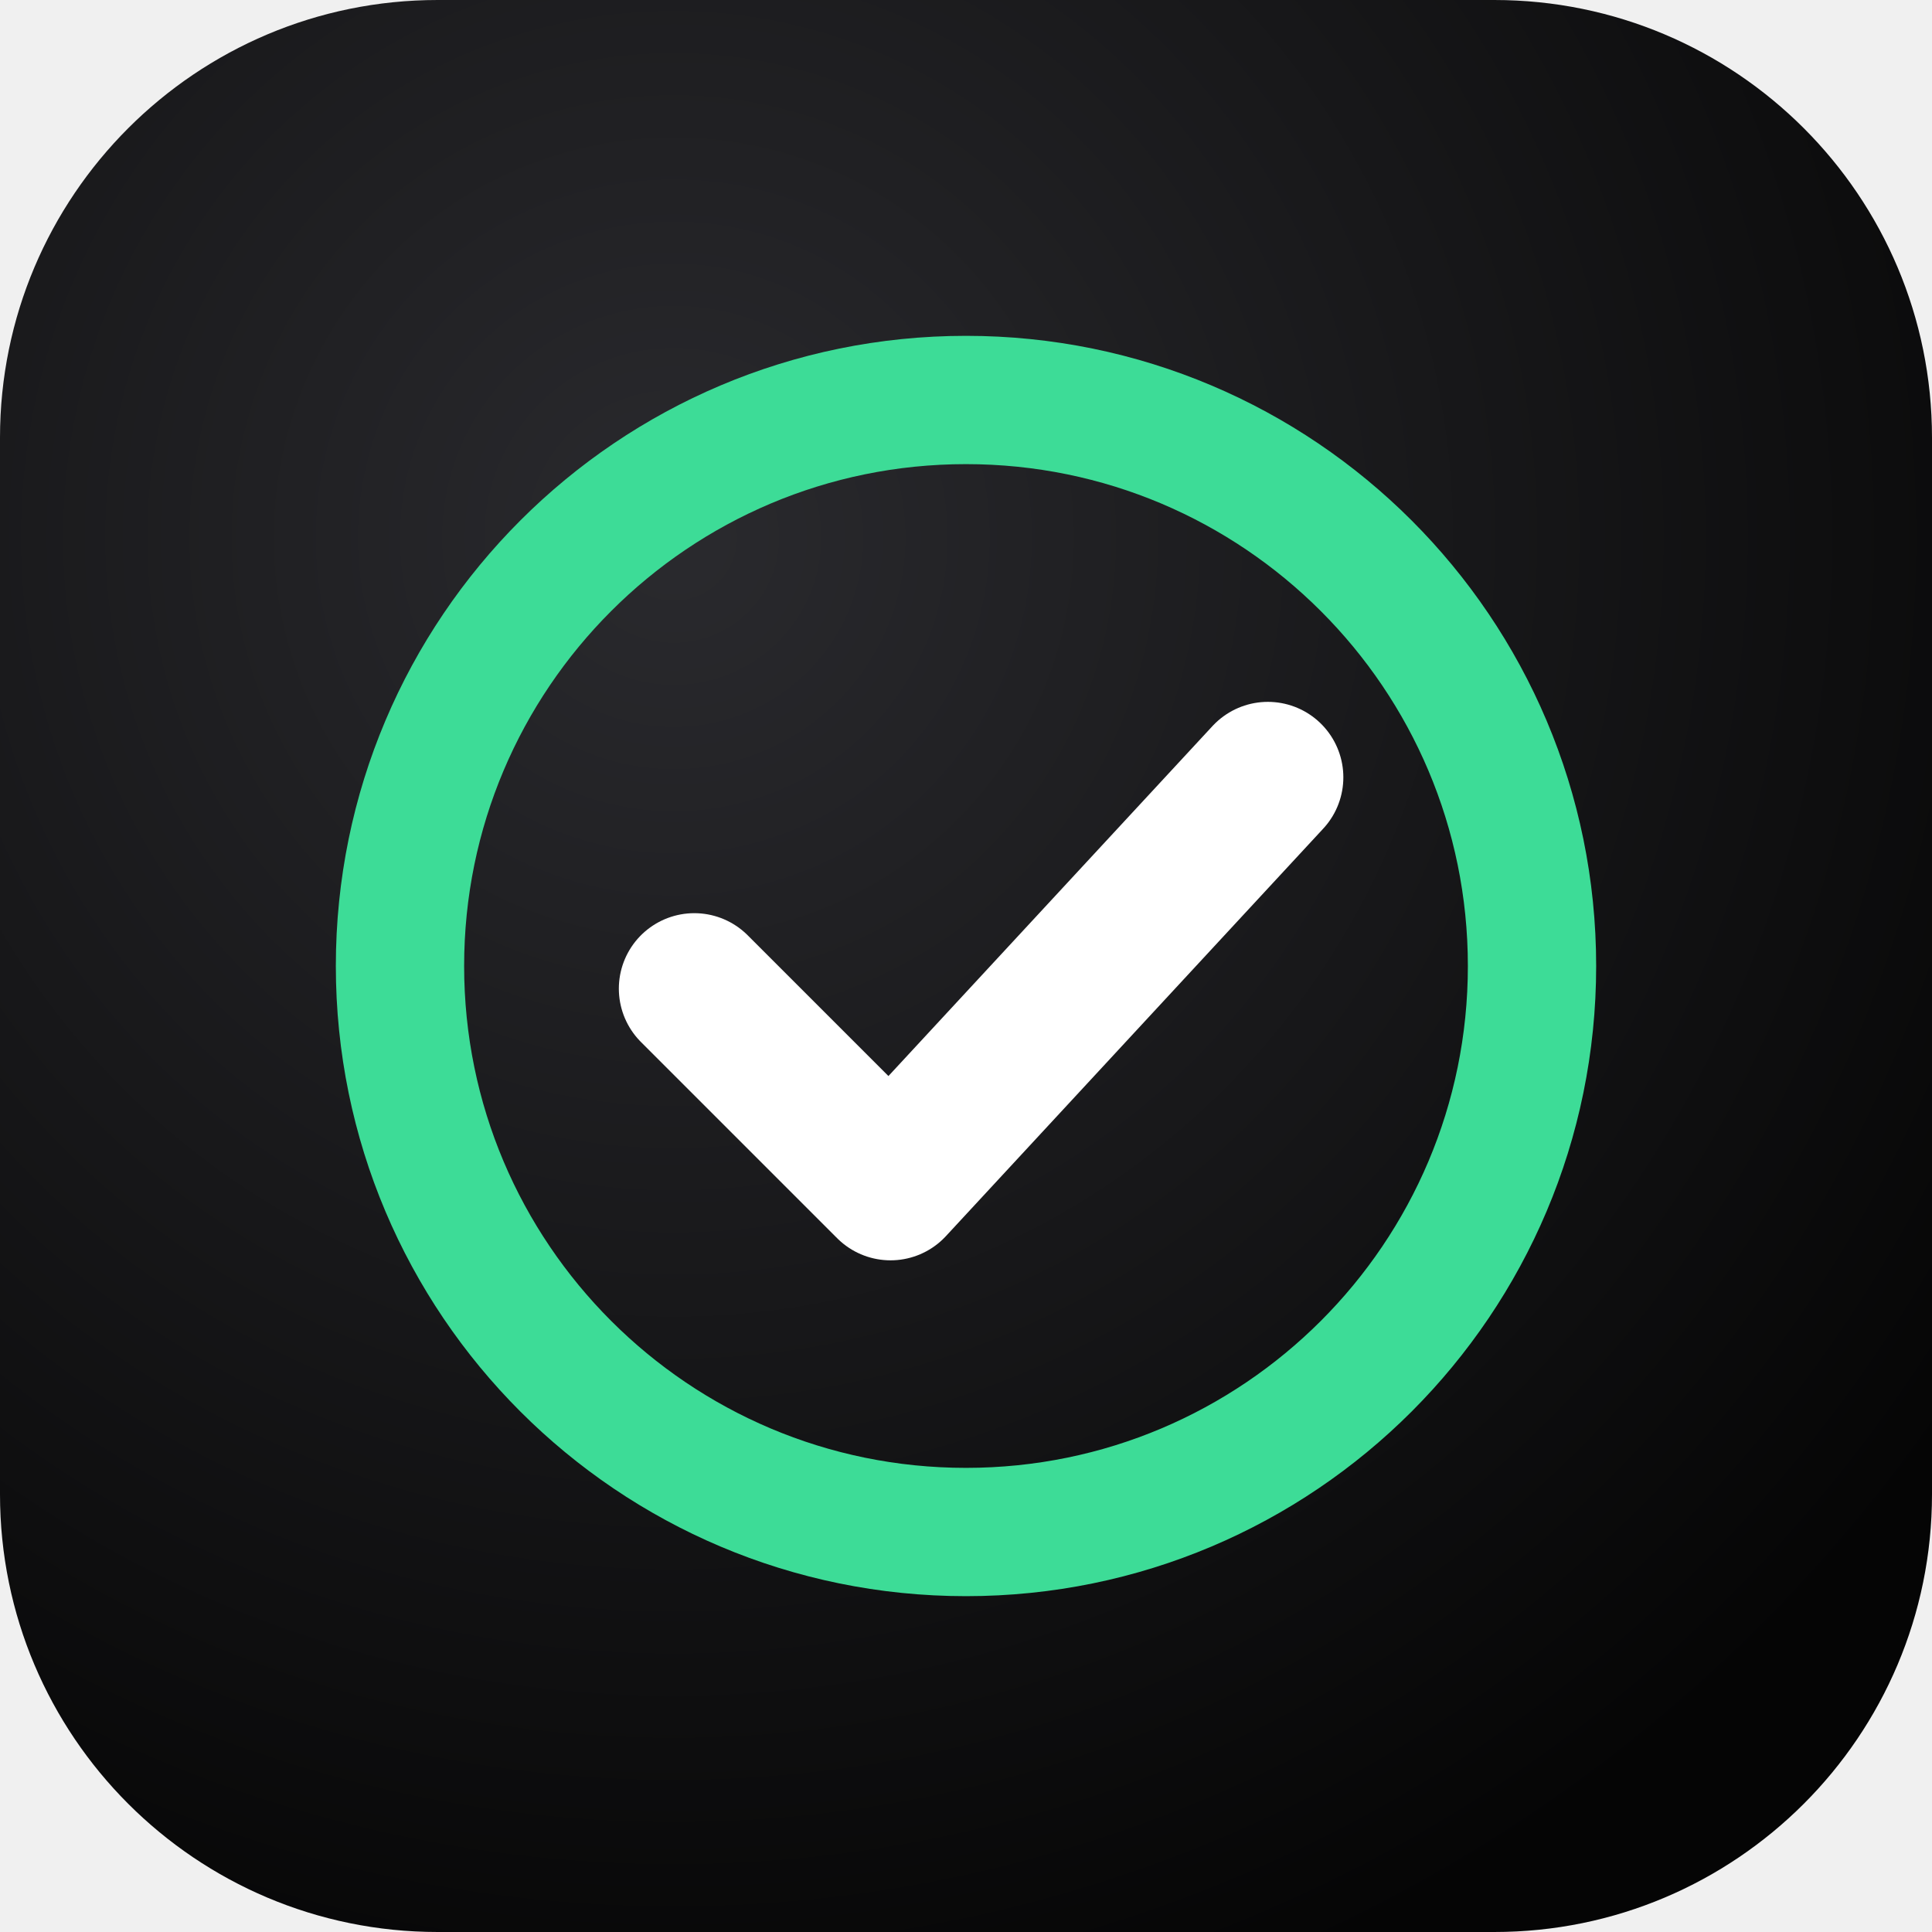
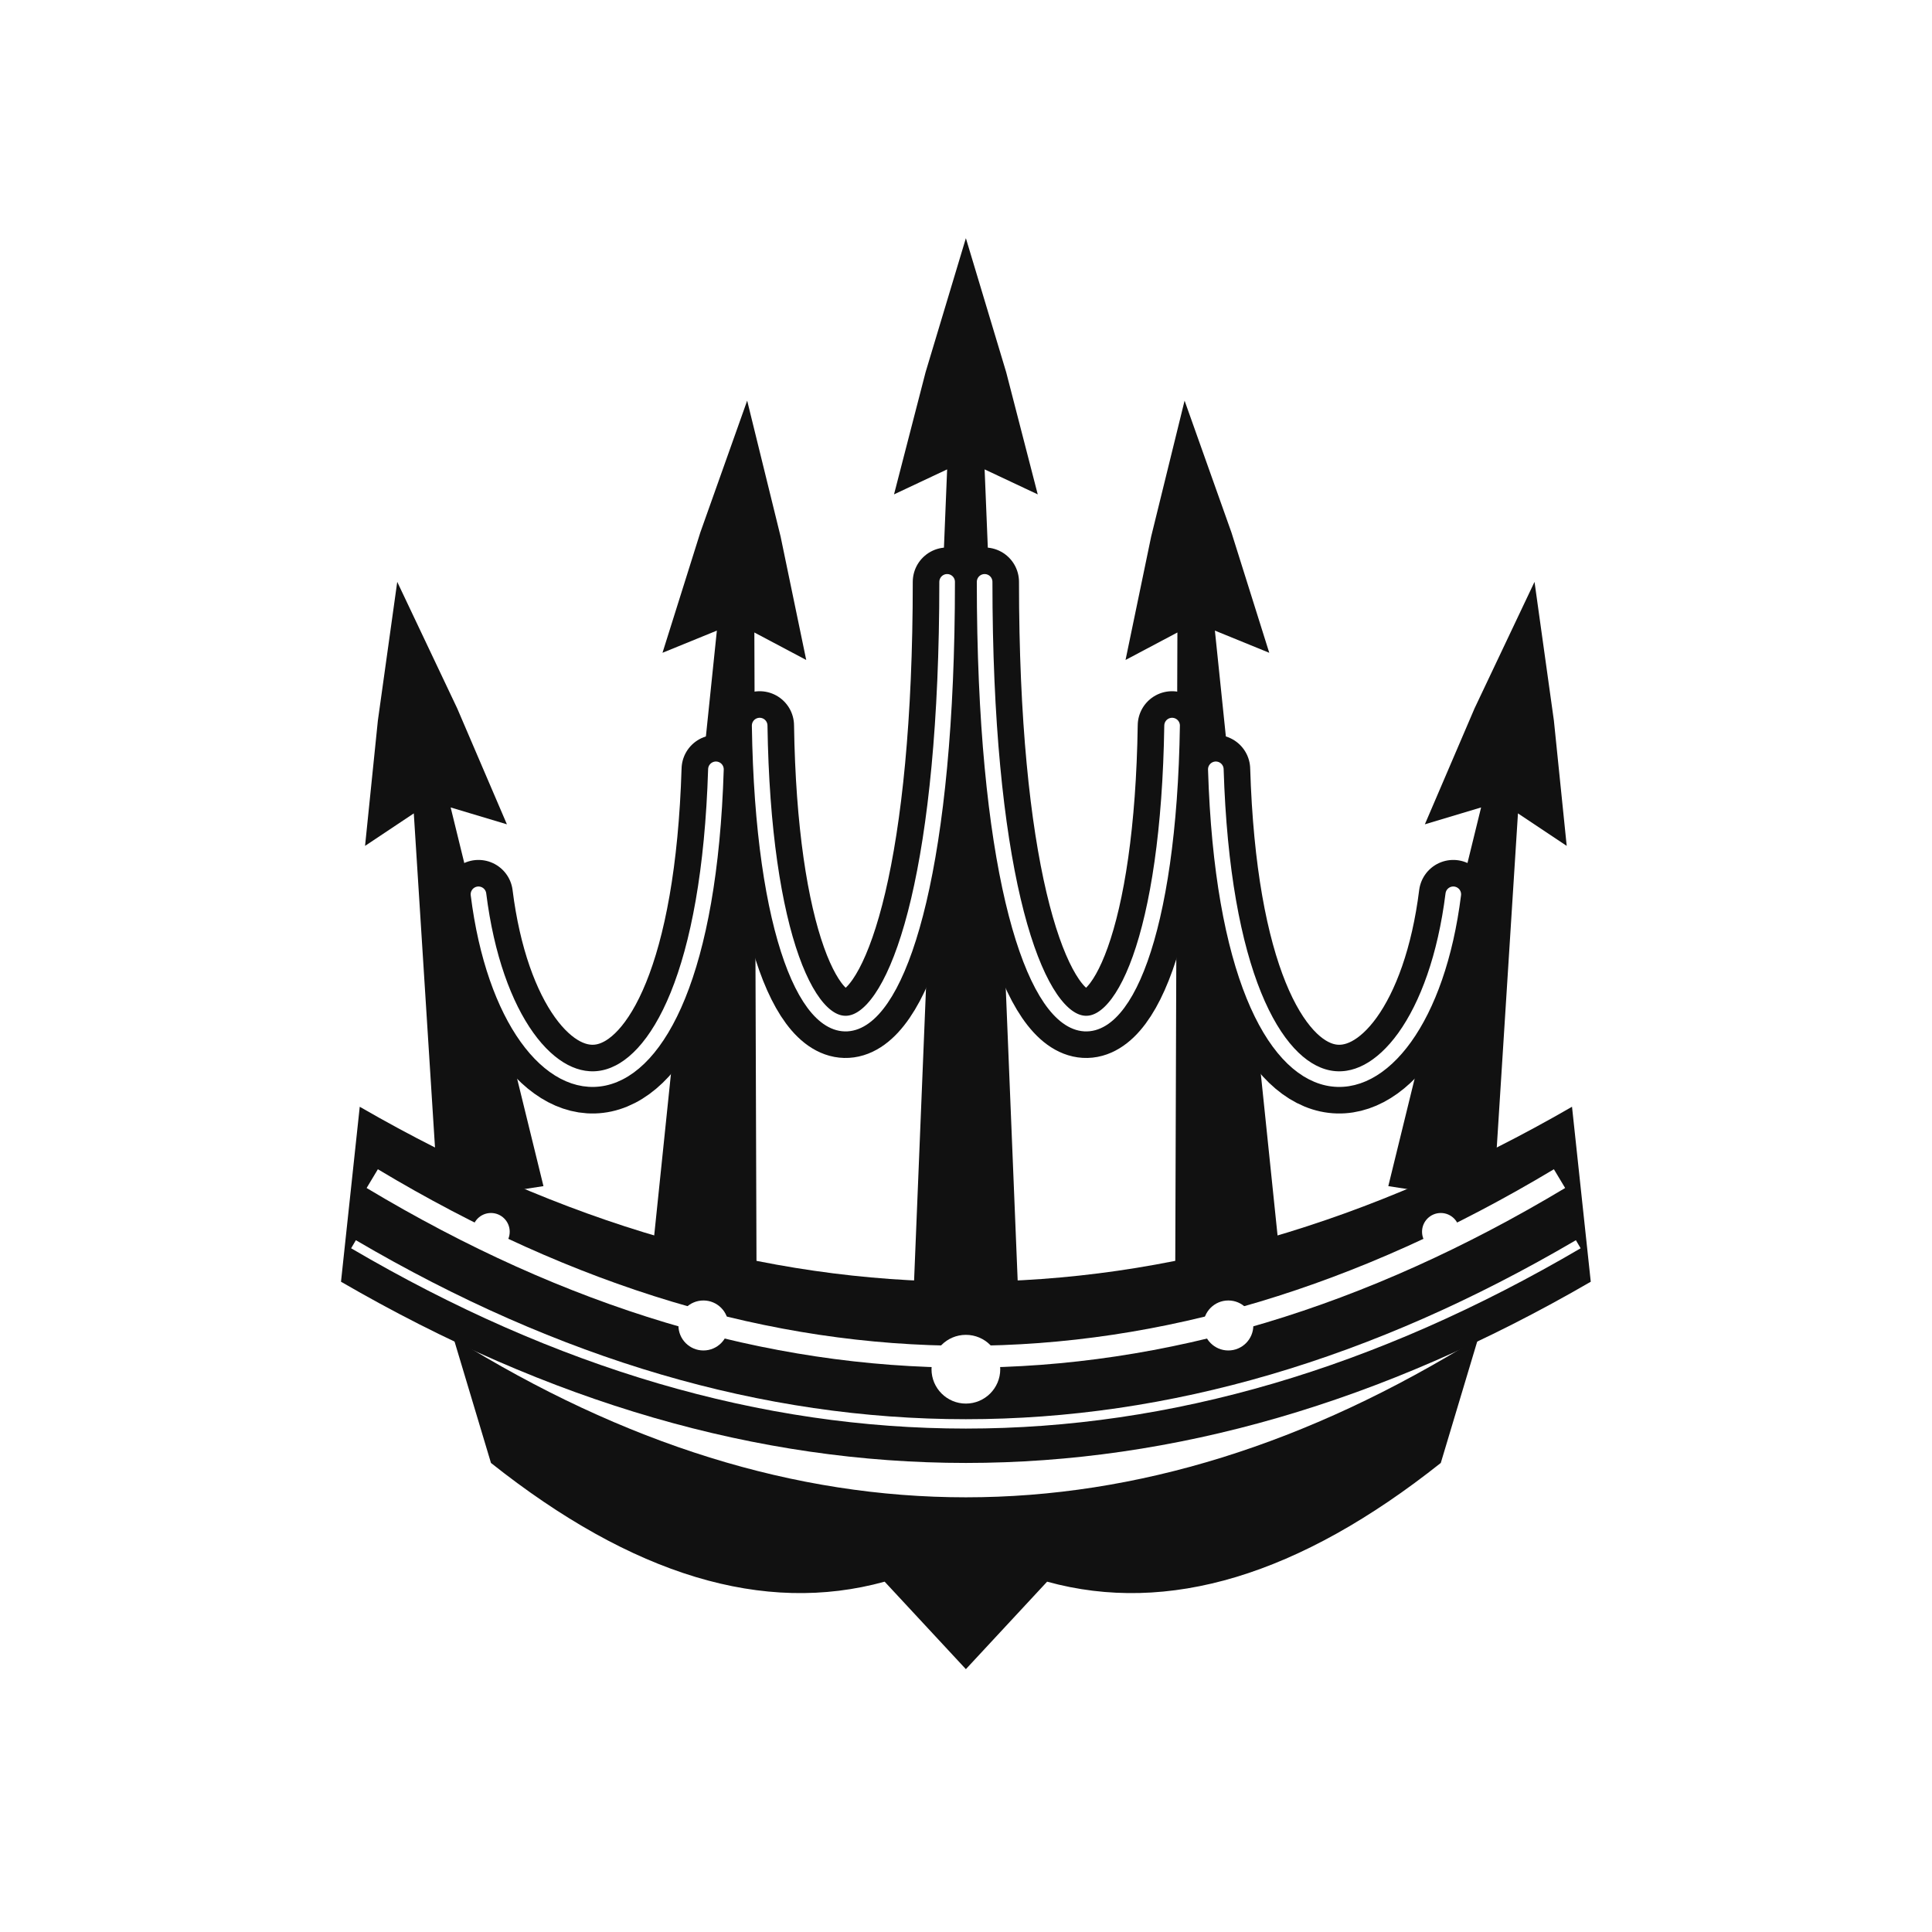
<svg xmlns="http://www.w3.org/2000/svg" viewBox="0 0 512 512">
-   <defs>
-     <radialGradient id="b" cx="35%" cy="28%" r="80%">
-       <stop offset="0" stop-color="#2a2a2e" />
-       <stop offset="1" stop-color="#050505" />
-     </radialGradient>
-   </defs>
-   <rect width="512" height="512" rx="116" fill="url(#b)" />
-   <circle cx="256" cy="256" r="150" fill="none" stroke="#3ddc97" stroke-width="34" />
-   <path d="M184 262l52 52 100-108" fill="none" stroke="#ffffff" stroke-width="40" stroke-linecap="round" stroke-linejoin="round" />
+   <rect width="512" height="512" fill="#ffffff" />
+   <g color="#111111" transform="translate(44 30) scale(.828)">
+     <g fill="currentColor">
+       <path d="M239.0 384.0 L250.0 114.0 L233.0 122.0 L243.1 82.9 L256.0 40.0 L268.9 82.9 L279.0 122.0 L262.0 114.0 L273.0 384.0 Z" />
+       <path d="M155.0 371.2 L176.3 165.6 L158.9 172.7 L171.0 134.2 L186.0 92.0 L196.7 135.5 L204.9 175.0 L188.3 166.2 L189.0 372.8 Z" />
+       <path d="M323.0 372.8 L323.7 166.2 L307.1 175.0 L315.3 135.5 L326.0 92.0 L341.0 134.2 L353.1 172.7 L335.7 165.6 L357.0 371.2 Z" />
+       <path d="M87.2 348.6 L79.3 224.1 L63.7 234.5 L67.8 194.4 L74.0 150.0 L93.2 190.5 L109.1 227.6 L91.1 222.2 L120.8 343.4 Z" />
+       <path d="M391.2 343.4 L420.9 222.2 L402.9 227.6 L418.8 190.5 L438.0 150.0 L444.2 194.4 L448.3 234.5 L432.7 224.1 L424.8 348.6 Z" />
+     </g>
+     <g fill="none" stroke="currentColor" stroke-width="22" stroke-linecap="round">
+       <path d="M250 150 C 250 330, 192 330, 190 196" />
+       <path d="M176 210 C 172 340, 110 330, 100 250" />
+       <g transform="translate(512 0) scale(-1 1)">
+         <path d="M250 150 C 250 330, 192 330, 190 196" />
+         <path d="M176 210 C 172 340, 110 330, 100 250" />
+       </g>
+     </g>
+     <g fill="none" stroke="#fff" stroke-width="5" stroke-linecap="round">
+       <path d="M250 150 C 250 330, 192 330, 190 196" />
+       <path d="M176 210 C 172 340, 110 330, 100 250" />
+       <g transform="translate(512 0) scale(-1 1)">
+         <path d="M250 150 C 250 330, 192 330, 190 196" />
+         <path d="M176 210 C 172 340, 110 330, 100 250" />
+       </g>
+     </g>
+     <g fill="currentColor">
+       <path d="M62 318 Q256 430 450 318 L456 374 Q256 490 56 374 Z" />
+       <path d="M92 392 Q256 494 420 392 L408 432 Q340 486 282 470 L256 498 L230 470 Q172 486 104 432 Z" />
+     </g>
+     <path d="M66 341 Q256 455 446 341" fill="none" stroke="#fff" stroke-width="7" />
+     <path d="M60 362 Q256 477 452 362" fill="none" stroke="#fff" stroke-width="3" />
+     <circle cx="256" cy="402" r="11" fill="#fff" />
+     <circle cx="172" cy="388" r="8" fill="#fff" />
+     <circle cx="340" cy="388" r="8" fill="#fff" />
+     <circle cx="104" cy="358" r="6" fill="#fff" />
+     <circle cx="408" cy="358" r="6" fill="#fff" />
+   </g>
</svg>
